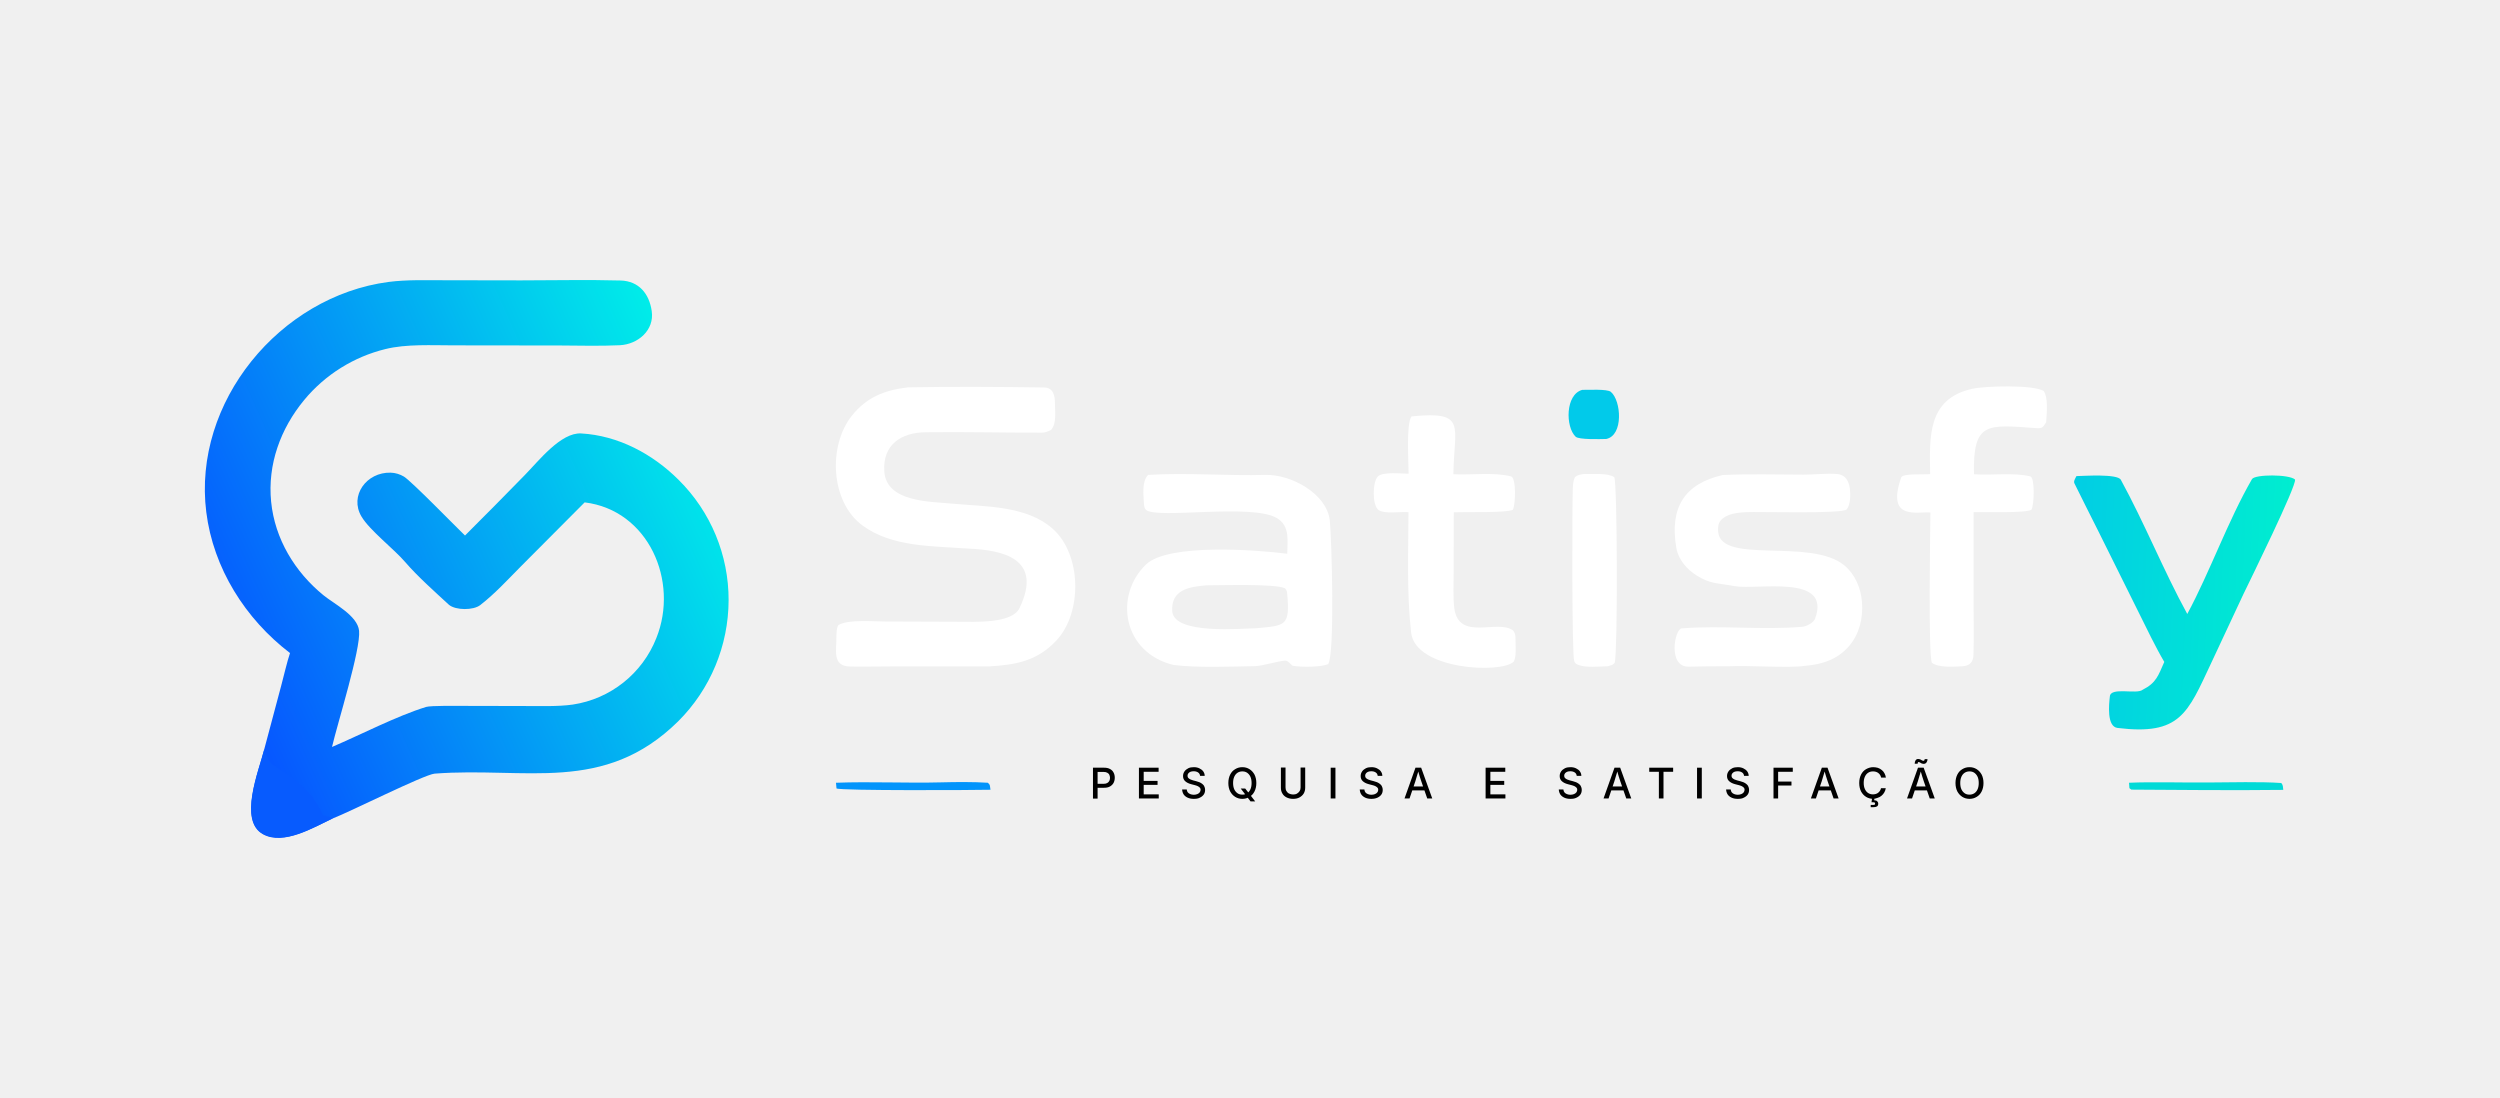
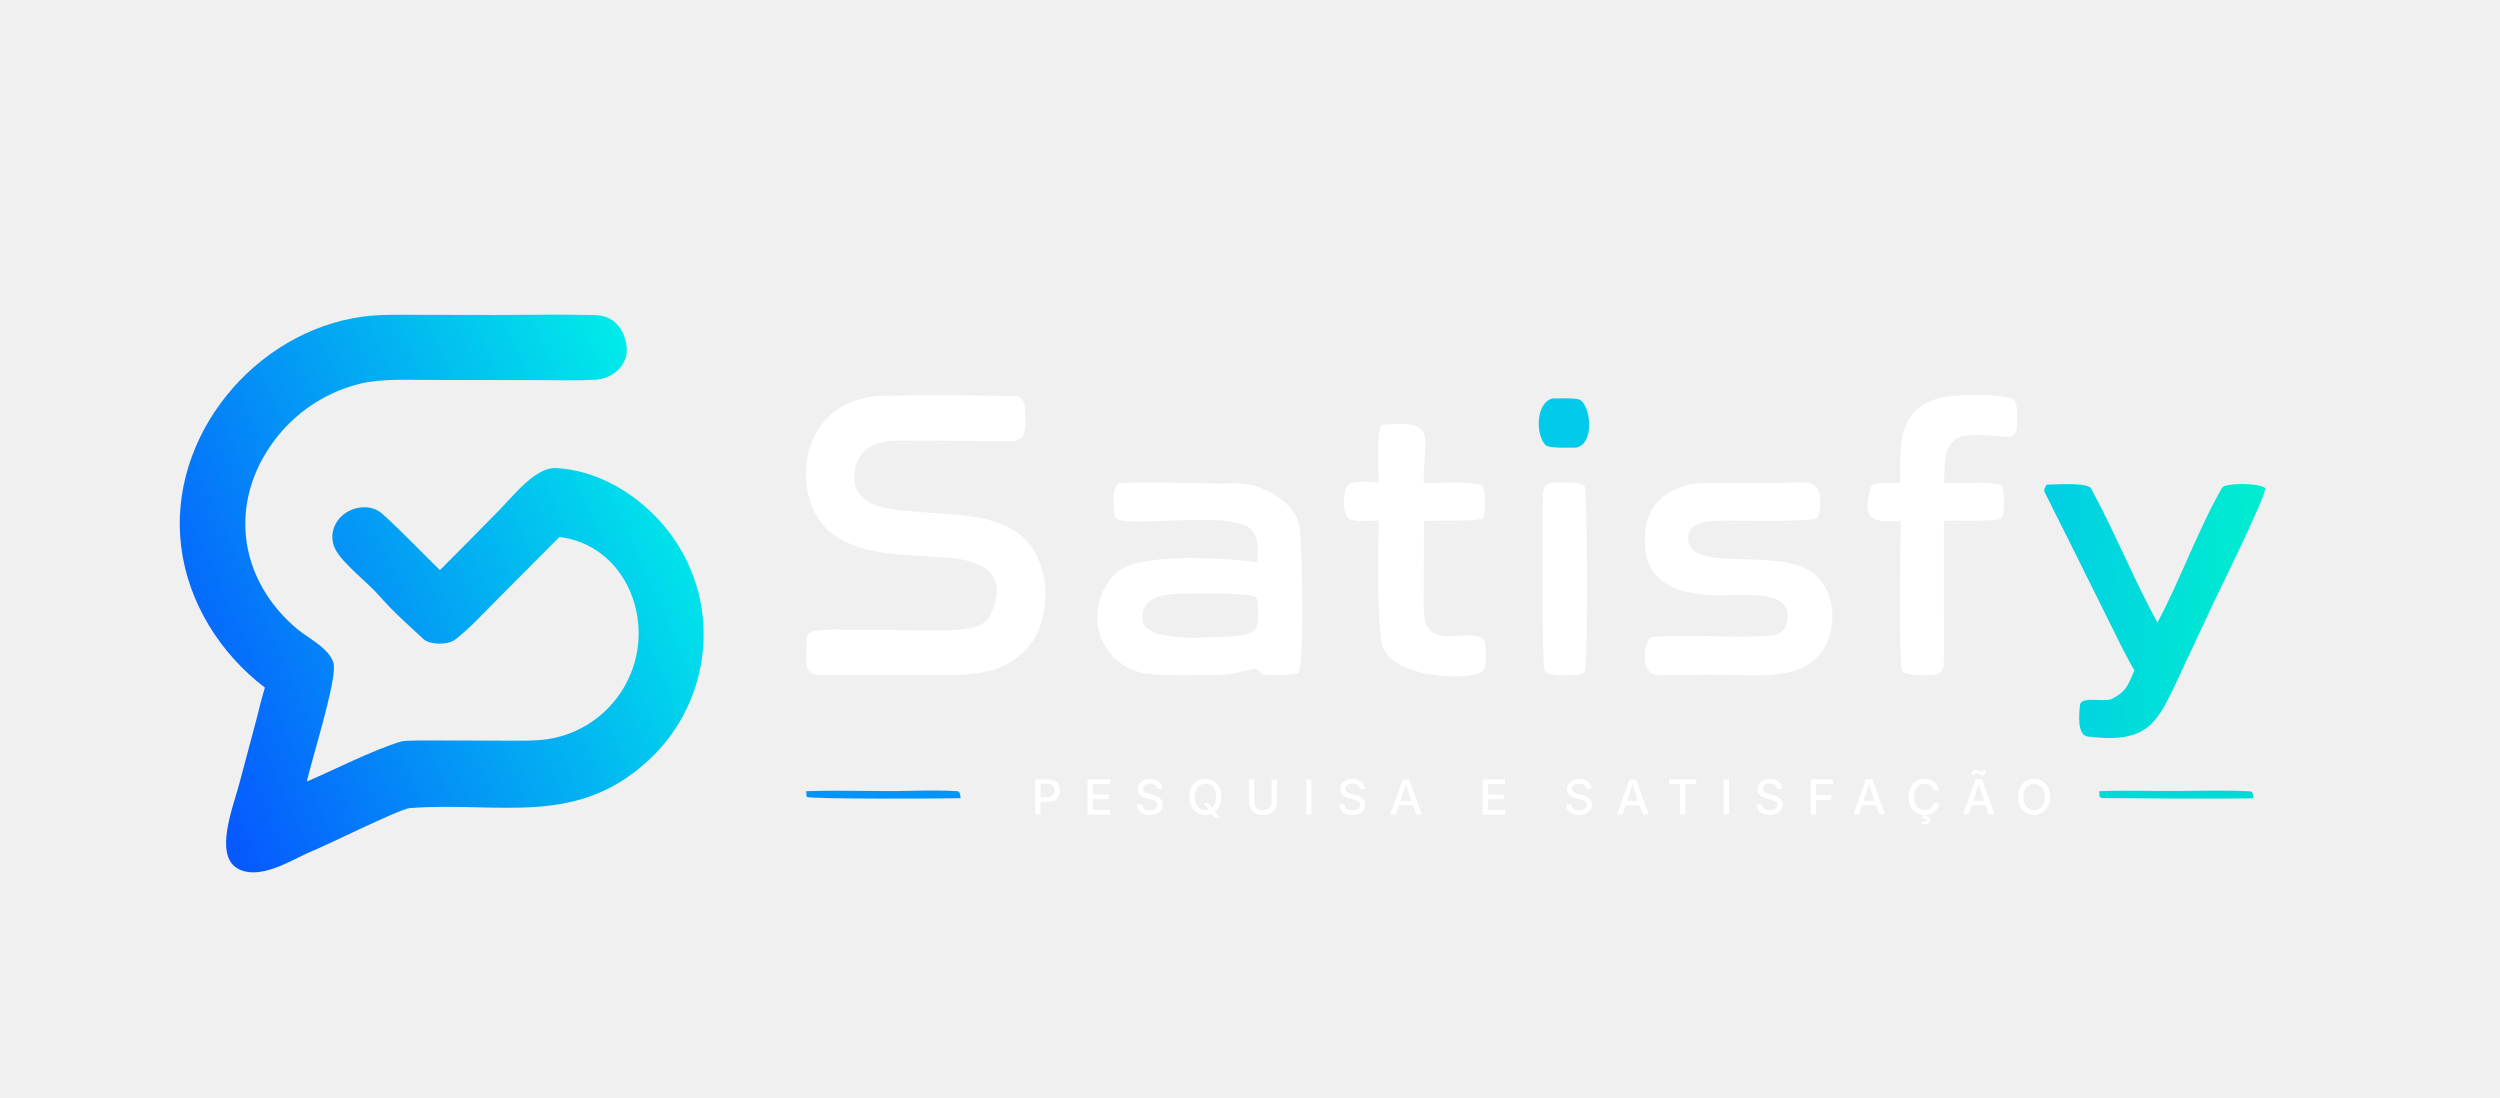
- <svg xmlns="http://www.w3.org/2000/svg" version="1.1" id="Camada_1" x="0px" y="0px" viewBox="0 0 1893 831" style="enable-background:new 0 0 1893 831;" xml:space="preserve">
+ <svg xmlns="http://www.w3.org/2000/svg" version="1.1" x="0px" y="0px" viewBox="0 0 1893 831" style="enable-background:new 0 0 1893 831;" xml:space="preserve">
  <style type="text/css">
- 	.st0{fill:url(#SVGID_1_);}
- 	.st1{fill:#075BFE;}
+ 	.st0{display:none;fill:url(#SVGID_1_);stroke:#000000;stroke-miterlimit:10;}
+ 	.st1{fill:url(#SVGID_00000175308210278024955000000004217445678719371185_);}
	.st2{fill:#FFFFFF;}
- 	.st3{fill:url(#SVGID_00000112596750933601379170000011844470211798549660_);}
+ 	.st3{fill:url(#SVGID_00000072968299355739622170000003165579959277270461_);}
	.st4{fill:#01CAEA;}
	.st5{fill:#0294FB;}
	.st6{fill:#00DAD7;}
</style>
-   <g id="Camada_2_00000029742908143316825420000000678038419434542496_">
+   <g id="Camada_2">
</g>
-   <linearGradient id="SVGID_1_" gradientUnits="userSpaceOnUse" x1="532.559" y1="3.884" x2="163.669" y2="168.803" gradientTransform="matrix(1 0 0 1 0 319.89)">
-     <stop offset="0" style="stop-color:#00ECE9" />
-     <stop offset="1" style="stop-color:#0657FF" />
-   </linearGradient>
-   <path class="st0" d="M219.6,494.5c-33.9-25.9-58.1-64.3-63.4-106.7c-10.5-83.3,55.7-163.4,137.9-174.3c13.9-1.8,28.4-1.3,42.3-1.3  l58.1,0.1c25.1,0,50.3-0.6,75.4,0.1c13.8,0.4,21.7,9.9,23.6,23.2c2.1,14.4-10.4,25.1-24.1,25.8c-14.7,0.7-30.2,0.3-45.2,0.2  l-80.8-0.1c-16.5,0-35.8-1.1-51.5,2.8c-24.1,5.9-45.7,19.4-61.6,38.6c-17.9,21.7-27.8,48.7-25,77c2.8,28.1,17.9,53.1,39.6,70.8  c8.1,6.6,25.8,15.4,27,26.9c1.4,13.8-16.4,70.3-20.5,88c22-9.4,48.7-23.3,71.2-30.3c3.6-1.1,23.8-0.8,28.7-0.8l45.6,0.1  c11.3,0,25.9,0.5,36.8-1.1c28.6-4.3,52.7-23.5,63.3-50.4c17.3-43.1-6-96.8-54.3-102.7l-48.5,48.7c-9.8,9.9-19.6,20.6-30.6,29.1  c-5.2,4-18.4,4-23.6-0.2c-10.4-9.6-23.9-21.6-33-32.2c-8.6-10.1-27.1-24.2-33.3-34.7c-9.3-15.7,3.8-33.7,22.1-33.2  c3.6,0.1,7.1,1.2,10.1,3c5.9,3.7,38.7,37.4,46.2,44.6c15.2-15.2,30.3-30.4,45.3-45.8c10.5-10.7,27.3-32.4,42.7-31.5  c28,1.6,54.1,15.5,73.8,35.2c24.3,24.1,37.9,56.9,37.8,91.1c-0.1,34.4-13.8,67.4-38.2,91.7c-56.2,55.4-115.6,34.3-184.4,39.6  c-7.7,0.6-64.7,29.2-77.3,34c-14.4,6.8-36.9,20.4-52.5,12c-19-10.1-3.4-48,0.8-64.5l12.8-48C214.7,512.6,217.6,500.2,219.6,494.5z" />
-   <path class="st1" d="M200.2,567.1c0.1,3.5,4.4,10.8,6.7,12.3c17.2,11.2,29,18.4,37.8,38c-0.3-0.6,6.4,1.7,7.3,2.2  c-14.4,6.8-36.9,20.4-52.5,12C180.4,621.5,196.1,583.6,200.2,567.1z" />
-   <path class="st2" d="M686.9,293.4c0.1,0,0.2,0,0.4-0.1c34.3-0.6,68.9-0.4,103.2,0.1c7.3,0.1,8.3,6.5,8.3,12c0,6,1.4,15.3-2.9,20.1  c-2,1.1-4.6,2.1-6.8,2.1c-29.2,0.1-58.8-0.7-87.9-0.3c-18.7,0.1-33,9.3-31.6,29.7c1.6,23.5,35,22.7,51.9,24.4  c24.9,2.3,55.5,1.4,75.4,18.8c22.2,19.4,22.9,63.8,2.8,85c-14.5,15.4-30.6,18.2-50.7,19.4h-71.7c-11.2,0-22.6,0.3-33.7,0.1  c-13.9-0.3-10-12.9-10.3-22.1c0-1.8,0.1-8.6,1.9-9.5c7.6-4.2,26.4-2.5,35-2.5l54.6,0.2c13.3,0,41.5,1.6,47.2-10.4  c17.9-37.4-12.4-43.9-38.9-45c-26.6-2-57.7-1-80-17.5c-24.5-18-26.1-60.7-8-83.2C656.1,300.9,669.8,295.4,686.9,293.4z" />
-   <path class="st2" d="M869.3,359.6c28.7-1.8,60.4,0.8,88.8,0c19.9-0.5,46.6,14.5,48.8,34.4c1.5,14.3,3.9,101.2-1.2,108.9  c-5.5,2.3-20.6,2.4-26.8,1.2c-1-0.2-3.4-4.1-6-3.9c-5.6,0.5-17.4,4.1-22.4,4.2c-18.8,0.3-43.6,1.4-62-0.9  c-38.5-9.4-45.1-52.7-20.7-76.1c16.9-16.2,84.5-11,106.9-8.1c0.1-4.7,0.5-9.7,0-14.3c-0.7-5.6-3-9.9-8-12.8  c-19.2-11.1-90.7,1-98.9-6.1c-1.2-1-1.5-3-1.6-4.5C865.9,374.5,864.4,365.1,869.3,359.6z M951.3,475.7c22.2-2.1,25.7-1.4,23.3-26.8  c-0.1-1.4-0.7-2.5-1.7-3.5c-7.8-3.5-47.7-2.2-59.3-2.2c-13.2,1.1-26.9,3.3-26,19.5C888.7,480.9,940.7,475.8,951.3,475.7z" />
-   <path class="st2" d="M1304.4,359.7c20.4-1,41-0.3,61.3-0.3c8.2,0,17.1-1.1,25.1-0.5c1.9,0.1,3.8,0.7,5.3,1.8  c2.9,2.1,4.1,5.7,4.6,9.1c0.6,4.3,0.6,12.4-2.4,15.9c-3,3.6-67,1.6-76.3,2.1c-6.3,0.3-14.8,1.2-19.1,6.3c-2,2.3-2.2,5.9-1.9,8.8  c2.6,24.7,70.2,4.2,95.5,25.2c8.3,6.9,12.6,17.3,13.4,27.9c0.9,12-1.9,24-9.8,33.2c-8.9,10.3-20.4,13.9-33.6,15  c-11.7,1.8-43.6-0.5-57.3,0.3c-9.6-0.1-21.1,0.1-30.4,0.3c-16.2,0.5-10.8-28.6-5.4-29c30-2.4,61.3,1.4,91.3-1.2  c3.1-0.3,7.9-2.7,9.5-5.7c13.4-34.8-43.5-21.9-60.9-25.1c-13.3-2.5-17.7-1.4-28.4-7.9c-7.4-4.6-14.1-12.1-15.6-21.1  C1264.1,384.2,1275.6,366.3,1304.4,359.7z" />
-   <linearGradient id="SVGID_00000044886004060143666080000006860270122401653394_" gradientUnits="userSpaceOnUse" x1="1731.763" y1="138.941" x2="1568.46" y2="131.929" gradientTransform="matrix(1 0 0 1 0 319.89)">
-     <stop offset="0" style="stop-color:#00EDD0" />
-     <stop offset="1" style="stop-color:#01CEE4" />
-   </linearGradient>
-   <path style="fill:url(#SVGID_00000044886004060143666080000006860270122401653394_);" d="M1572.3,360.5c5.7-0.1,31-1.9,33.6,2.8  c18,32.9,32.3,68.7,50.3,101.6c17.1-31.7,30.8-70.6,49-102.1c2.1-3.7,28.1-3.8,32.6,0.3c1.2,4.8-33.9,76-39.1,86.8l-24.5,52.4  c-17.8,37.9-23.4,54.7-70.8,48.9c-8.3-1-6.5-18-5.8-24c0.8-7.2,20.4-1.2,24.8-4.9c10.5-5.3,11.9-11,16.4-21.1  c-6.4-10.8-13.8-26.2-19.5-37.7l-30.2-60.8c-5.7-11.5-12.5-24.7-18.2-36.4C1569.8,364.5,1571.3,362.5,1572.3,360.5z" />
-   <path class="st2" d="M1549.4,318.8c0,0.3-0.1,0.7-0.1,1c-2.5,4.2-3.3,4.8-8.2,4.3c-0.1,0-0.1,0-0.2,0c-36.1-2.5-47.1-4.9-46.2,35  c13.8,1,29.4-1.5,42.6,1.6c3.7,0.9,3,21.8,0.9,25.3c-4.8,2.7-35.1,1.5-43.8,1.8v70.4c0.1,12.6,0.3,25.2-0.1,37.8  c-0.2,5.5-3,8.2-8.4,8.5c-6.2,0.3-18.1,1.3-23.1-2.7c-2.8-6.5-1.2-101.3-1.1-113.7c-9.3-1.1-33.8,6.8-22.1-26.6  c1.3-3.2,16.5-2,21.9-2.5c-0.3-27.3-2.7-56.9,31.9-64.6c9.8-2.2,46.3-3.2,54.1,1.7C1550.9,300.8,1549.9,312.3,1549.4,318.8z" />
-   <path class="st2" d="M1068.8,315.3c42.4-4.3,32.2,7.1,31.7,43.8c14,0.7,30.2-1.7,43.6,1.6c4.2,1,3.5,21.8,1.4,25.3  c-4.7,2.5-36.1,1.5-44.7,1.9l-0.1,46.4c0,7.7-0.5,18.8,0.5,26.3c3.5,25.2,32.5,8.1,44.4,16.7c2.3,2.5,1.9,5.8,2,9.2  c0,4.5,0.6,10.7-1.4,14.5c-9.5,9.3-74.5,6.2-77.7-22c-3.4-30.4-2.1-60.6-2-91.2c-6.6-0.5-17.9,1.6-22.6-1.6  c-5-3.4-4.7-21.4-0.6-25.4c3.8-3.8,18-2.1,23.3-2.1C1066.6,349.7,1064.6,321.1,1068.8,315.3z" />
-   <path class="st2" d="M1199.5,358.9c6.6,0.3,17.6-1,22.8,2.4c2.4,4.1,2.7,131.3,0.4,140.5c-1.8,2.1-2.3,1.7-5.4,2.7  c-6.4,0.1-16.4,1.3-22.4-1.1c-1.5-0.6-2.4-1.3-2.9-2.8c-1.8-4.9-1.6-116.1-1.1-129.6c0.1-3.2,0.2-6.6,1.5-9.5  C1194.7,359.4,1196.4,359.4,1199.5,358.9z" />
-   <path class="st4" d="M1198.1,295.2c4.4,0.1,18.9-0.8,21.6,1.5c7.9,6.5,9.8,33-3.5,35.7c-4.9,0.1-20.5,0.6-23.1-1.7  C1185.3,323.3,1185.2,298.7,1198.1,295.2z" />
-   <path class="st5" d="M633,592.7c26.2-1,53.5,0.4,79.9-0.3c11-0.3,24.3-0.4,35.1,0.3c2,1.8,1.4,1.9,2,5.3c-11,0.3-113.9,0.8-116.6-1  L633,592.7z" />
-   <path class="st6" d="M1612.1,592.7c18.3-0.8,41.5,0,60.2-0.2c16.1-0.1,39.9-0.7,55.1,0.4c1.4,1.6,1.2,2.8,1.5,5.2  c-32.6,0.4-81.5,0.1-115.1-0.2c-0.5-0.4-1-0.8-1.4-1.1L1612.1,592.7z" />
-   <g>
-     <path d="M827.6,604.6v-23.3h8.4c1.8,0,3.3,0.3,4.5,1c1.2,0.6,2.1,1.5,2.7,2.7c0.6,1.1,0.9,2.4,0.9,3.9c0,1.4-0.3,2.7-0.9,3.9   c-0.6,1.1-1.5,2-2.7,2.7s-2.7,1-4.5,1h-5.9v-3h5.6c1.1,0,2-0.2,2.7-0.6c0.7-0.4,1.2-0.9,1.6-1.6c0.3-0.7,0.5-1.5,0.5-2.3   s-0.2-1.6-0.5-2.3s-0.9-1.2-1.6-1.6s-1.6-0.6-2.8-0.6h-4.5v20.2h-3.5V604.6z" />
-     <path d="M862.4,604.6v-23.3h14.9v3.1H866v6.9h10.5v3H866v7.2h11.4v3.1H862.4z" />
-     <path d="M903.9,604.9c-1.8,0-3.3-0.3-4.6-0.9s-2.3-1.4-3-2.4c-0.7-1.1-1.1-2.3-1.2-3.8h3.5c0.1,0.9,0.3,1.6,0.8,2.2s1.1,1,1.9,1.3   c0.8,0.3,1.6,0.5,2.6,0.5s1.9-0.2,2.7-0.5s1.4-0.8,1.8-1.3c0.4-0.6,0.7-1.2,0.7-2c0-0.7-0.2-1.2-0.6-1.6c-0.4-0.4-0.9-0.8-1.5-1.1   c-0.7-0.3-1.4-0.6-2.3-0.8l-2.7-0.7c-2-0.5-3.5-1.3-4.6-2.3s-1.6-2.3-1.6-3.9c0-1.3,0.4-2.5,1.1-3.5c0.7-1,1.7-1.8,2.9-2.4   c1.2-0.6,2.7-0.8,4.2-0.8c1.6,0,3,0.3,4.2,0.9c1.2,0.6,2.2,1.3,2.9,2.3s1.1,2.1,1.1,3.4h-3.5c-0.1-1.1-0.6-2-1.5-2.6   s-2-0.9-3.3-0.9c-0.9,0-1.8,0.1-2.5,0.4c-0.7,0.3-1.2,0.7-1.6,1.2c-0.4,0.5-0.6,1.1-0.6,1.8s0.2,1.3,0.6,1.7c0.4,0.4,1,0.8,1.6,1.1   c0.7,0.3,1.3,0.5,2,0.7l2.3,0.6c0.8,0.2,1.7,0.5,2.5,0.8s1.5,0.8,2.2,1.3c0.6,0.5,1.2,1.1,1.5,1.9c0.4,0.7,0.6,1.6,0.6,2.6   c0,1.3-0.3,2.5-1,3.5s-1.7,1.8-3,2.4C907.3,604.7,905.7,604.9,903.9,604.9z" />
-     <path d="M940.7,604.9c-2,0-3.8-0.5-5.4-1.5c-1.6-1-2.8-2.3-3.8-4.1c-0.9-1.8-1.4-3.9-1.4-6.4s0.5-4.6,1.4-6.4   c0.9-1.8,2.2-3.2,3.8-4.1c1.6-1,3.4-1.5,5.4-1.5s3.8,0.5,5.4,1.5c1.6,1,2.8,2.3,3.8,4.1c0.9,1.8,1.4,3.9,1.4,6.4s-0.5,4.6-1.4,6.4   c-0.9,1.8-2.2,3.2-3.8,4.1C944.5,604.4,942.7,604.9,940.7,604.9z M940.7,601.7c1.3,0,2.5-0.3,3.6-1s1.9-1.7,2.5-3s0.9-2.9,0.9-4.8   c0-1.9-0.3-3.5-0.9-4.8c-0.6-1.3-1.5-2.3-2.5-3c-1.1-0.7-2.2-1-3.6-1c-1.3,0-2.5,0.3-3.6,1s-1.9,1.7-2.5,3s-0.9,2.9-0.9,4.8   c0,1.9,0.3,3.5,0.9,4.8c0.6,1.3,1.5,2.3,2.5,3S939.4,601.7,940.7,601.7z M939.5,597.1h3.4l2.5,3.2l1.1,1.4l3.9,5.1h-3.5l-2.6-3.4   l-0.9-1.2L939.5,597.1z" />
-     <path d="M979.1,604.9c-1.9,0-3.5-0.4-4.9-1.1s-2.5-1.7-3.2-3c-0.8-1.3-1.1-2.7-1.1-4.3v-15.3h3.5v15c0,1.1,0.2,2,0.7,2.8   s1.1,1.5,2,1.9s1.9,0.7,3,0.7s2.2-0.2,3-0.7s1.5-1.1,2-1.9s0.7-1.7,0.7-2.8v-15h3.5v15.3c0,1.6-0.4,3.1-1.1,4.3   c-0.8,1.3-1.8,2.2-3.2,3S980.9,604.9,979.1,604.9z" />
-     <path d="M1011.2,581.3v23.3h-3.6v-23.3H1011.2z" />
-     <path d="M1038.4,604.9c-1.8,0-3.3-0.3-4.6-0.9s-2.3-1.4-3-2.4s-1.1-2.3-1.2-3.8h3.5c0.1,0.9,0.3,1.6,0.8,2.2s1.1,1,1.9,1.3   s1.6,0.5,2.6,0.5s1.9-0.2,2.7-0.5s1.4-0.8,1.8-1.3s0.7-1.2,0.7-2c0-0.7-0.2-1.2-0.6-1.6c-0.4-0.4-0.9-0.8-1.5-1.1s-1.4-0.6-2.3-0.8   l-2.7-0.7c-2-0.5-3.5-1.3-4.6-2.3s-1.6-2.3-1.6-3.9c0-1.3,0.4-2.5,1.1-3.5s1.7-1.8,2.9-2.4c1.2-0.6,2.7-0.8,4.2-0.8   c1.6,0,3,0.3,4.2,0.9c1.2,0.6,2.2,1.3,2.9,2.3c0.7,1,1.1,2.1,1.1,3.4h-3.5c-0.1-1.1-0.6-2-1.5-2.6s-2-0.9-3.3-0.9   c-0.9,0-1.8,0.1-2.5,0.4s-1.2,0.7-1.6,1.2s-0.6,1.1-0.6,1.8s0.2,1.3,0.6,1.7s1,0.8,1.6,1.1c0.7,0.3,1.3,0.5,2,0.7l2.3,0.6   c0.8,0.2,1.7,0.5,2.5,0.8s1.5,0.8,2.2,1.3c0.6,0.5,1.2,1.1,1.5,1.9c0.4,0.7,0.6,1.6,0.6,2.6c0,1.3-0.3,2.5-1,3.5s-1.7,1.8-3,2.4   S1040.2,604.9,1038.4,604.9z" />
-     <path d="M1063.5,604.6l8.3-23.3h4.3l8.4,23.3h-3.8l-4.5-13c-0.4-1.1-0.7-2.3-1.2-3.7c-0.4-1.4-0.9-3.1-1.5-5.1h0.8   c-0.6,2-1,3.7-1.5,5.1c-0.4,1.4-0.8,2.6-1.1,3.7l-4.4,13H1063.5z M1068.1,598.5v-3h12v3H1068.1z" />
-     <path d="M1124.9,604.6v-23.3h14.9v3.1h-11.3v6.9h10.5v3h-10.5v7.2h11.4v3.1H1124.9z" />
-     <path d="M1189.1,604.9c-1.8,0-3.3-0.3-4.6-0.9s-2.3-1.4-3-2.4c-0.7-1.1-1.1-2.3-1.2-3.8h3.5c0.1,0.9,0.3,1.6,0.8,2.2s1.1,1,1.9,1.3   s1.6,0.5,2.6,0.5s1.9-0.2,2.7-0.5c0.8-0.3,1.4-0.8,1.8-1.3c0.4-0.6,0.7-1.2,0.7-2c0-0.7-0.2-1.2-0.6-1.6c-0.4-0.4-0.9-0.8-1.5-1.1   c-0.7-0.3-1.4-0.6-2.3-0.8l-2.7-0.7c-2-0.5-3.5-1.3-4.6-2.3s-1.6-2.3-1.6-3.9c0-1.3,0.4-2.5,1.1-3.5s1.7-1.8,2.9-2.4   c1.2-0.6,2.7-0.8,4.2-0.8c1.6,0,3,0.3,4.2,0.9c1.2,0.6,2.2,1.3,2.9,2.3c0.7,1,1.1,2.1,1.1,3.4h-3.5c-0.1-1.1-0.6-2-1.5-2.6   s-2-0.9-3.3-0.9c-0.9,0-1.8,0.1-2.5,0.4c-0.7,0.3-1.2,0.7-1.6,1.2s-0.6,1.1-0.6,1.8s0.2,1.3,0.6,1.7s1,0.8,1.6,1.1   c0.7,0.3,1.3,0.5,2,0.7l2.3,0.6c0.8,0.2,1.7,0.5,2.5,0.8s1.5,0.8,2.2,1.3c0.6,0.5,1.2,1.1,1.5,1.9c0.4,0.7,0.6,1.6,0.6,2.6   c0,1.3-0.3,2.5-1,3.5s-1.7,1.8-3,2.4C1192.4,604.7,1190.9,604.9,1189.1,604.9z" />
-     <path d="M1214.2,604.6l8.3-23.3h4.3l8.4,23.3h-3.8l-4.5-13c-0.4-1.1-0.7-2.3-1.2-3.7c-0.4-1.4-0.9-3.1-1.5-5.1h0.8   c-0.6,2-1,3.7-1.5,5.1c-0.4,1.4-0.8,2.6-1.1,3.7l-4.4,13H1214.2z M1218.7,598.5v-3h12v3H1218.7z" />
-     <path d="M1248.8,584.4v-3.1h18.1v3.1h-7.3v20.2h-3.5v-20.2H1248.8z" />
-     <path d="M1288.6,581.3v23.3h-3.6v-23.3H1288.6z" />
-     <path d="M1315.8,604.9c-1.8,0-3.3-0.3-4.6-0.9s-2.3-1.4-3-2.4c-0.7-1.1-1.1-2.3-1.2-3.8h3.5c0.1,0.9,0.3,1.6,0.8,2.2s1.1,1,1.9,1.3   s1.6,0.5,2.6,0.5s1.9-0.2,2.7-0.5c0.8-0.3,1.4-0.8,1.8-1.3c0.4-0.6,0.7-1.2,0.7-2c0-0.7-0.2-1.2-0.6-1.6c-0.4-0.4-0.9-0.8-1.5-1.1   c-0.7-0.3-1.4-0.6-2.3-0.8l-2.7-0.7c-2-0.5-3.5-1.3-4.6-2.3s-1.6-2.3-1.6-3.9c0-1.3,0.4-2.5,1.1-3.5s1.7-1.8,2.9-2.4   c1.2-0.6,2.7-0.8,4.2-0.8c1.6,0,3,0.3,4.2,0.9c1.2,0.6,2.2,1.3,2.9,2.3c0.7,1,1.1,2.1,1.1,3.4h-3.5c-0.1-1.1-0.6-2-1.5-2.6   s-2-0.9-3.3-0.9c-0.9,0-1.8,0.1-2.5,0.4c-0.7,0.3-1.2,0.7-1.6,1.2s-0.6,1.1-0.6,1.8s0.2,1.3,0.6,1.7s1,0.8,1.6,1.1   c0.7,0.3,1.3,0.5,2,0.7l2.3,0.6c0.8,0.2,1.7,0.5,2.5,0.8s1.5,0.8,2.2,1.3c0.6,0.5,1.2,1.1,1.5,1.9c0.4,0.7,0.6,1.6,0.6,2.6   c0,1.3-0.3,2.5-1,3.5s-1.7,1.8-3,2.4C1319.2,604.7,1317.6,604.9,1315.8,604.9z" />
-     <path d="M1342.9,604.6v-23.3h14.6v3.1h-11.1v7.4h10.1v3h-10.1v9.8H1342.9z" />
-     <path d="M1371.2,604.6l8.3-23.3h4.3l8.4,23.3h-3.8l-4.5-13c-0.4-1.1-0.7-2.3-1.2-3.7c-0.4-1.4-0.9-3.1-1.5-5.1h0.8   c-0.6,2-1,3.7-1.5,5.1c-0.4,1.4-0.8,2.6-1.1,3.7l-4.4,13H1371.2z M1375.8,598.5v-3h12v3H1375.8z" />
-     <path d="M1418.5,604.9c-2,0-3.9-0.5-5.5-1.5s-2.8-2.3-3.8-4.1c-0.9-1.8-1.4-3.9-1.4-6.4s0.5-4.6,1.4-6.4c0.9-1.8,2.2-3.2,3.8-4.1   s3.4-1.5,5.4-1.5c1.2,0,2.4,0.2,3.5,0.5c1.1,0.4,2.1,0.9,2.9,1.6c0.9,0.7,1.6,1.5,2.1,2.5c0.6,1,0.9,2.1,1.1,3.3h-3.6   c-0.2-0.8-0.4-1.4-0.8-2s-0.8-1.1-1.4-1.5c-0.5-0.4-1.1-0.7-1.8-0.9c-0.7-0.2-1.4-0.3-2.1-0.3c-1.4,0-2.6,0.3-3.7,1s-1.9,1.7-2.5,3   s-0.9,2.9-0.9,4.7c0,1.9,0.3,3.4,0.9,4.7s1.4,2.3,2.5,3s2.3,1,3.6,1c0.7,0,1.4-0.1,2.1-0.3s1.3-0.5,1.8-0.9s1-0.9,1.4-1.5   s0.6-1.2,0.8-2h3.6c-0.2,1.2-0.5,2.2-1.1,3.2s-1.2,1.8-2.1,2.5c-0.8,0.7-1.8,1.3-2.9,1.6S1419.7,604.9,1418.5,604.9z M1416.5,611.2   v-1.7h1.9c0.5,0,0.9-0.1,1.1-0.2c0.2-0.2,0.3-0.4,0.3-0.8c0-0.4-0.1-0.6-0.3-0.8c-0.2-0.2-0.6-0.2-1.1-0.2h-1.3l0.5-3.5h1.6v0.7   v1.3c1,0,1.7,0.2,2.2,0.7s0.8,1,0.8,1.9s-0.3,1.6-0.9,2s-1.5,0.6-2.7,0.6H1416.5z" />
-     <path d="M1444,604.6l8.3-23.3h4.3l8.4,23.3h-3.8l-4.5-13c-0.4-1.1-0.7-2.3-1.2-3.7c-0.4-1.4-0.9-3.1-1.5-5.1h0.8   c-0.6,2-1,3.7-1.5,5.1c-0.4,1.4-0.8,2.6-1.1,3.7l-4.4,13H1444z M1448.6,598.5v-3h12v3H1448.6z M1456.6,578.4   c-0.4,0-0.8-0.1-1.2-0.2s-0.7-0.3-1-0.5s-0.6-0.3-0.9-0.5c-0.3-0.1-0.5-0.2-0.7-0.2c-0.3,0-0.5,0.1-0.6,0.4s-0.2,0.6-0.2,0.9h-2.2   c0-1.1,0.3-1.9,0.7-2.6c0.5-0.7,1.1-1,2-1c0.4,0,0.8,0.1,1.2,0.2c0.4,0.1,0.7,0.3,1,0.5s0.6,0.4,0.9,0.5s0.5,0.2,0.8,0.2   s0.5-0.1,0.7-0.3c0.1-0.2,0.2-0.6,0.3-1h2.1c0,1.1-0.3,1.9-0.8,2.6C1458.1,578.1,1457.5,578.4,1456.6,578.4z" />
-     <path d="M1491.3,604.9c-2,0-3.8-0.5-5.4-1.5s-2.8-2.3-3.8-4.1c-0.9-1.8-1.4-3.9-1.4-6.4s0.5-4.6,1.4-6.4c0.9-1.8,2.2-3.2,3.8-4.1   c1.6-1,3.4-1.5,5.4-1.5s3.8,0.5,5.4,1.5s2.8,2.3,3.8,4.1c0.9,1.8,1.4,3.9,1.4,6.4s-0.5,4.6-1.4,6.4c-0.9,1.8-2.2,3.2-3.8,4.1   C1495.1,604.4,1493.3,604.9,1491.3,604.9z M1491.3,601.7c1.3,0,2.5-0.3,3.6-1s1.9-1.7,2.5-3s0.9-2.9,0.9-4.8c0-1.9-0.3-3.5-0.9-4.8   s-1.5-2.3-2.5-3c-1.1-0.7-2.2-1-3.6-1c-1.3,0-2.5,0.3-3.6,1s-1.9,1.7-2.5,3s-0.9,2.9-0.9,4.8c0,1.9,0.3,3.5,0.9,4.8s1.5,2.3,2.5,3   S1489.9,601.7,1491.3,601.7z" />
+   <g id="Camada_1">
+     <linearGradient id="SVGID_1_" gradientUnits="userSpaceOnUse" x1="-185.478" y1="358.957" x2="1707.522" y2="358.957">
+       <stop offset="0" style="stop-color:#FFFFFF" />
+       <stop offset="1" style="stop-color:#FFFFFF" />
+     </linearGradient>
+     <rect x="-185.5" y="-56.5" class="st0" width="1893" height="831" />
+     <linearGradient id="SVGID_00000062174066808378902340000012553052742141061304_" gradientUnits="userSpaceOnUse" x1="515.096" y1="349.224" x2="118.121" y2="526.698">
+       <stop offset="0" style="stop-color:#00ECE9" />
+       <stop offset="1" style="stop-color:#0657FF" />
+     </linearGradient>
+     <path style="fill:url(#SVGID_00000062174066808378902340000012553052742141061304_);" d="M532.8,480.6   c-0.1,34.4-13.8,67.4-38.2,91.7c-56.2,55.4-115.6,34.3-184.4,39.6c-7.7,0.6-64.7,29.2-77.3,34c-14.4,6.8-36.9,20.4-52.5,12   c-19-10.1-3.4-48,0.8-64.5l12.8-48c1.7-6.5,4.6-18.9,6.6-24.7c-33.9-25.9-58.1-64.3-63.4-106.7c-10.5-83.3,55.7-163.4,137.9-174.3   c13.9-1.8,28.4-1.3,42.2-1.3l58.1,0.1c25.1,0,50.3-0.6,75.4,0.1c13.8,0.4,21.7,9.9,23.6,23.2c2.1,14.4-10.4,25.1-24.1,25.8   c-14.7,0.7-30.2,0.3-45.2,0.2l-80.8-0.1c-16.5,0-35.8-1-51.5,2.8c-24.1,5.9-45.7,19.4-61.6,38.6c-17.9,21.7-27.8,48.8-25,77   c2.8,28.1,17.9,53.1,39.6,70.8c8.1,6.6,25.8,15.4,27,26.9c1.4,13.8-16.4,70.3-20.5,88c22-9.4,48.7-23.3,71.2-30.3   c3.6-1.1,23.8-0.8,28.8-0.8l45.5,0.1c11.3,0,25.9,0.5,36.8-1.1c28.6-4.3,52.7-23.5,63.3-50.4c17.3-43.1-6-96.8-54.3-102.7   l-48.5,48.7c-9.8,9.9-19.6,20.6-30.6,29.1c-5.2,4-18.4,4-23.5-0.2c-10.4-9.6-23.9-21.6-33-32.2c-8.6-10.1-27.1-24.2-33.3-34.7   c-9.3-15.7,3.8-33.7,22.1-33.2c3.6,0.1,7.1,1.2,10.1,3c5.9,3.7,38.7,37.4,46.2,44.6c15.2-15.2,30.3-30.4,45.3-45.8   c10.5-10.7,27.3-32.4,42.7-31.5c28,1.6,54.1,15.5,73.8,35.2C519.3,413.6,532.9,446.4,532.8,480.6z" />
+     <path class="st2" d="M664.3,299.8c0.1,0,0.2,0,0.4-0.1c34.3-0.6,68.9-0.4,103.2,0.1c7.3,0.1,8.3,6.5,8.3,12c0,6,1.4,15.3-2.9,20.1   c-2,1.1-4.6,2.1-6.8,2.1c-29.2,0.1-58.8-0.7-87.9-0.3c-18.7,0.1-33,9.3-31.6,29.7c1.6,23.5,35,22.7,51.9,24.4   c24.9,2.3,55.5,1.4,75.4,18.8c22.2,19.4,22.9,63.8,2.8,85c-14.5,15.4-30.6,18.2-50.7,19.4l-71.7,0c-11.2,0-22.6,0.3-33.7,0.1   c-13.9-0.3-10-12.9-10.3-22.1c0-1.8,0.1-8.6,1.9-9.5c7.6-4.2,26.4-2.5,35-2.5l54.6,0.2c13.3,0,41.5,1.6,47.2-10.4   c17.9-37.4-12.4-43.9-38.9-45c-26.6-2-57.7-1-80-17.5c-24.5-18-26.1-60.7-8-83.2C633.5,307.3,647.3,301.8,664.3,299.8z" />
+     <path class="st2" d="M846.7,366c28.7-1.8,60.4,0.8,88.8,0c19.9-0.5,46.6,14.5,48.8,34.4c1.5,14.3,3.9,101.2-1.2,108.9   c-5.5,2.3-20.6,2.4-26.8,1.2c-1-0.2-3.4-4.1-6-3.9c-5.6,0.5-17.4,4.1-22.4,4.2c-18.8,0.3-43.6,1.4-62-0.9   c-38.5-9.4-45.1-52.7-20.7-76.1c16.9-16.2,84.5-11,106.9-8.1c0.1-4.7,0.5-9.7,0-14.3c-0.7-5.6-3-9.9-8-12.8   c-19.2-11.1-90.7,1-98.9-6.1c-1.2-1-1.5-3-1.6-4.5C843.3,380.9,841.8,371.5,846.7,366z M928.8,482.1c22.2-2.1,25.7-1.4,23.3-26.8   c-0.1-1.4-0.7-2.5-1.7-3.5c-7.8-3.5-47.7-2.2-59.3-2.2c-13.2,1.1-26.9,3.3-26,19.5C866.1,487.4,918.1,482.2,928.8,482.1z" />
+     <path class="st2" d="M1281.8,366.2c20.4-1,41-0.3,61.3-0.3c8.2,0,17.1-1.1,25.1-0.5c1.9,0.1,3.8,0.7,5.3,1.8   c2.9,2.1,4.1,5.7,4.6,9.1c0.6,4.3,0.6,12.4-2.4,15.9c-3,3.6-67,1.6-76.3,2.1c-6.3,0.3-14.8,1.2-19.1,6.3c-2,2.3-2.2,5.9-1.9,8.8   c2.6,24.7,70.2,4.2,95.5,25.2c8.3,6.9,12.6,17.3,13.4,27.9c0.9,12-1.9,24-9.8,33.2c-8.9,10.3-20.4,13.9-33.6,15   c-11.7,1.8-43.6-0.5-57.3,0.3c-9.6-0.1-21.1,0.1-30.4,0.3c-16.2,0.5-10.8-28.6-5.4-29c30-2.4,61.3,1.4,91.3-1.2   c3.1-0.3,7.9-2.7,9.5-5.7c13.4-34.8-43.5-21.9-60.9-25.1c-13.3-2.5-17.7-1.4-28.4-7.9c-7.4-4.6-14.1-12.1-15.6-21.1   C1241.5,390.7,1253,372.8,1281.8,366.2z" />
+     <linearGradient id="SVGID_00000072975993283220785540000011060802511885552788_" gradientUnits="userSpaceOnUse" x1="1709.166" y1="366.523" x2="1545.863" y2="373.535" gradientTransform="matrix(1 0 0 -1 0 831.89)">
+       <stop offset="0" style="stop-color:#00EDD0" />
+       <stop offset="1" style="stop-color:#01CEE4" />
+     </linearGradient>
+     <path style="fill:url(#SVGID_00000072975993283220785540000011060802511885552788_);" d="M1549.7,367c5.7-0.1,31-1.9,33.6,2.8   c18,32.9,32.3,68.7,50.3,101.6c17.1-31.7,30.8-70.6,49-102.1c2.1-3.7,28.1-3.8,32.6,0.3c1.2,4.8-33.9,76-39.1,86.8l-24.5,52.4   c-17.8,37.9-23.4,54.7-70.8,48.9c-8.3-1-6.5-18-5.8-24c0.8-7.2,20.4-1.2,24.8-4.9c10.5-5.3,11.9-11,16.4-21.1   c-6.4-10.8-13.8-26.2-19.5-37.7l-30.2-60.8c-5.7-11.5-12.5-24.7-18.2-36.4C1547.2,370.9,1548.7,368.9,1549.7,367z" />
+     <path class="st2" d="M1526.8,326.3c-2.5,4.2-3.3,4.8-8.4,4.3c-36.1-2.5-47-4.8-46.2,35c13.8,1,29.4-1.5,42.6,1.6   c3.7,0.9,3,21.8,0.9,25.3c-4.8,2.7-35.1,1.5-43.8,1.8l0,70.4c0.1,12.6,0.3,25.2-0.1,37.8c-0.2,5.5-3,8.2-8.4,8.5   c-6.2,0.3-18.1,1.3-23.1-2.7c-2.8-6.5-1.2-101.3-1.1-113.7c-9.3-1.1-33.8,6.8-22.1-26.6c1.2-3.3,16.4-2,21.8-2.5   c-0.3-27.3-2.7-56.9,31.9-64.6c9.8-2.2,46.3-3.2,54.1,1.7C1528.6,307.6,1527.3,320.1,1526.8,326.3z" />
+     <path class="st2" d="M1046.2,321.8c42.4-4.3,32.2,7.1,31.7,43.8c14,0.7,30.2-1.7,43.6,1.6c4.2,1,3.5,21.8,1.4,25.3   c-4.7,2.5-36.1,1.5-44.7,1.9l-0.1,46.4c0,7.7-0.5,18.8,0.5,26.3c3.5,25.2,32.5,8.1,44.4,16.7c2.3,2.5,1.9,5.8,2,9.2   c0,4.5,0.6,10.7-1.4,14.5c-9.5,9.3-74.5,6.2-77.7-22c-3.4-30.4-2.1-60.6-2-91.2c-6.6-0.5-17.9,1.6-22.6-1.6   c-5-3.4-4.7-21.4-0.6-25.4c3.8-3.8,18-2.1,23.3-2.1C1044,356.1,1042,327.5,1046.2,321.8z" />
+     <path class="st2" d="M1176.9,365.4c6.6,0.3,17.6-1,22.8,2.4c2.4,4.1,2.7,131.3,0.4,140.5c-1.8,2.1-2.3,1.7-5.4,2.7   c-6.4,0.1-16.4,1.3-22.4-1.1c-1.5-0.6-2.4-1.3-2.9-2.8c-1.8-4.9-1.6-116.1-1.1-129.6c0.1-3.2,0.2-6.6,1.5-9.5   C1172.1,365.8,1173.9,365.8,1176.9,365.4z" />
+     <path class="st4" d="M1175.5,301.7c4.4,0.1,18.9-0.8,21.6,1.5c7.9,6.5,9.8,33-3.5,35.7c-4.9,0.1-20.5,0.6-23.1-1.7   C1162.7,329.7,1162.6,305.2,1175.5,301.7z" />
+     <path class="st5" d="M610.4,599.1c26.2-1,53.5,0.4,79.9-0.3c11-0.3,24.3-0.4,35.1,0.3c2,1.8,1.4,1.9,2,5.3   c-11,0.3-113.9,0.8-116.6-1L610.4,599.1z" />
+     <path class="st6" d="M1589.5,599.1c18.3-0.8,41.5,0,60.2-0.2c16.1-0.1,39.9-0.7,55.1,0.4c1.4,1.6,1.2,2.8,1.5,5.2   c-32.6,0.4-81.5,0.1-115.1-0.2c-0.5-0.4-1-0.8-1.4-1.1L1589.5,599.1z" />
+     <g>
+       <path class="st2" d="M783.8,616.7v-26.5h9.6c2,0,3.7,0.4,5.1,1.1c1.4,0.7,2.4,1.7,3.1,3c0.7,1.3,1,2.8,1,4.4    c0,1.7-0.4,3.1-1.1,4.4c-0.7,1.3-1.7,2.3-3.1,3c-1.4,0.7-3.1,1.1-5.1,1.1h-6.7v-3.5h6.4c1.3,0,2.3-0.2,3.1-0.7    c0.8-0.4,1.4-1,1.8-1.8c0.4-0.8,0.6-1.7,0.6-2.7s-0.2-1.9-0.6-2.6c-0.4-0.8-1-1.4-1.8-1.8c-0.8-0.4-1.9-0.6-3.1-0.6h-5.1v23.1    H783.8z" />
+       <path class="st2" d="M823.5,616.7v-26.5h17v3.5h-12.9v7.9h12v3.5h-12v8.2h13v3.5H823.5z" />
+       <path class="st2" d="M870.8,617.2c-2,0-3.7-0.3-5.2-1c-1.5-0.6-2.6-1.6-3.5-2.8c-0.8-1.2-1.3-2.6-1.3-4.3h4c0.1,1,0.4,1.8,0.9,2.5    s1.2,1.2,2.1,1.5c0.9,0.3,1.9,0.5,2.9,0.5c1.1,0,2.2-0.2,3-0.5c0.9-0.4,1.6-0.9,2.1-1.5c0.5-0.6,0.8-1.4,0.8-2.2    c0-0.8-0.2-1.4-0.6-1.9c-0.4-0.5-1-0.9-1.8-1.2c-0.8-0.3-1.6-0.6-2.6-0.9l-3.1-0.8c-2.3-0.6-4-1.5-5.2-2.6    c-1.2-1.1-1.8-2.6-1.8-4.5c0-1.5,0.4-2.9,1.2-4c0.8-1.2,1.9-2,3.3-2.7c1.4-0.6,3-1,4.8-1c1.8,0,3.5,0.3,4.8,1    c1.4,0.6,2.5,1.5,3.3,2.7c0.8,1.1,1.2,2.4,1.2,3.9h-3.9c-0.1-1.3-0.7-2.3-1.7-3c-1-0.7-2.3-1.1-3.8-1.1c-1.1,0-2,0.2-2.8,0.5    c-0.8,0.3-1.4,0.8-1.9,1.4c-0.4,0.6-0.7,1.3-0.7,2c0,0.8,0.2,1.4,0.7,2c0.5,0.5,1.1,0.9,1.8,1.2c0.7,0.3,1.5,0.6,2.3,0.8l2.6,0.7    c0.9,0.2,1.9,0.5,2.8,0.9c0.9,0.4,1.7,0.9,2.5,1.4c0.7,0.6,1.3,1.3,1.8,2.1c0.4,0.8,0.7,1.8,0.7,3c0,1.5-0.4,2.9-1.2,4    c-0.8,1.2-1.9,2.1-3.4,2.8C874.6,616.8,872.8,617.2,870.8,617.2z" />
+       <path class="st2" d="M912.7,617.1c-2.3,0-4.4-0.6-6.2-1.7c-1.8-1.1-3.2-2.7-4.3-4.7c-1-2-1.6-4.5-1.6-7.3c0-2.8,0.5-5.2,1.6-7.3    c1-2,2.5-3.6,4.3-4.7c1.8-1.1,3.9-1.7,6.2-1.7c2.3,0,4.4,0.6,6.2,1.7c1.8,1.1,3.2,2.7,4.3,4.7c1,2,1.6,4.5,1.6,7.3    c0,2.8-0.5,5.2-1.6,7.3c-1,2-2.5,3.6-4.3,4.7C917.1,616.6,915,617.1,912.7,617.1z M912.7,613.4c1.5,0,2.9-0.4,4.1-1.1    c1.2-0.8,2.2-1.9,2.9-3.4c0.7-1.5,1.1-3.3,1.1-5.4c0-2.2-0.4-4-1.1-5.5c-0.7-1.5-1.7-2.6-2.9-3.4c-1.2-0.8-2.6-1.1-4.1-1.1    c-1.5,0-2.9,0.4-4.1,1.1c-1.2,0.8-2.2,1.9-2.9,3.4c-0.7,1.5-1.1,3.3-1.1,5.4c0,2.1,0.4,3.9,1.1,5.4c0.7,1.5,1.7,2.6,2.9,3.4    C909.8,613,911.2,613.4,912.7,613.4z M911.3,608.2h3.9l2.8,3.6l1.2,1.5l4.4,5.8h-4l-2.9-3.8l-1-1.4L911.3,608.2z" />
+       <path class="st2" d="M956.4,617.2c-2.1,0-4-0.4-5.6-1.2s-2.8-1.9-3.7-3.4c-0.9-1.4-1.3-3.1-1.3-4.9v-17.4h4v17.1    c0,1.2,0.3,2.3,0.8,3.2c0.5,0.9,1.3,1.7,2.3,2.2c1,0.5,2.1,0.8,3.5,0.8c1.3,0,2.5-0.3,3.5-0.8s1.7-1.3,2.2-2.2s0.8-2,0.8-3.2    v-17.1h4v17.4c0,1.9-0.4,3.5-1.3,4.9c-0.9,1.4-2.1,2.6-3.7,3.4S958.5,617.2,956.4,617.2z" />
+       <path class="st2" d="M993,590.2v26.5H989v-26.5H993z" />
+       <path class="st2" d="M1024.1,617.2c-2,0-3.7-0.3-5.2-1c-1.5-0.6-2.6-1.6-3.5-2.8c-0.8-1.2-1.3-2.6-1.3-4.3h4    c0.1,1,0.4,1.8,0.9,2.5c0.5,0.7,1.2,1.2,2.1,1.5c0.9,0.3,1.9,0.5,2.9,0.5c1.1,0,2.2-0.2,3-0.5c0.9-0.4,1.6-0.9,2.1-1.5    c0.5-0.6,0.8-1.4,0.8-2.2c0-0.8-0.2-1.4-0.6-1.9c-0.4-0.5-1-0.9-1.8-1.2s-1.6-0.6-2.6-0.9l-3.1-0.8c-2.3-0.6-4-1.5-5.2-2.6    c-1.2-1.1-1.8-2.6-1.8-4.5c0-1.5,0.4-2.9,1.2-4c0.8-1.2,1.9-2,3.3-2.7c1.4-0.6,3-1,4.8-1c1.8,0,3.5,0.3,4.8,1    c1.4,0.6,2.5,1.5,3.3,2.7c0.8,1.1,1.2,2.4,1.2,3.9h-3.9c-0.1-1.3-0.7-2.3-1.7-3c-1-0.7-2.3-1.1-3.8-1.1c-1.1,0-2,0.2-2.8,0.5    c-0.8,0.3-1.4,0.8-1.9,1.4c-0.4,0.6-0.7,1.3-0.7,2c0,0.8,0.2,1.4,0.7,2c0.5,0.5,1.1,0.9,1.8,1.2c0.7,0.3,1.5,0.6,2.3,0.8l2.6,0.7    c0.9,0.2,1.9,0.5,2.8,0.9c0.9,0.4,1.7,0.9,2.5,1.4c0.7,0.6,1.3,1.3,1.8,2.1c0.4,0.8,0.7,1.8,0.7,3c0,1.5-0.4,2.9-1.2,4    s-1.9,2.1-3.4,2.8C1027.9,616.8,1026.1,617.2,1024.1,617.2z" />
+       <path class="st2" d="M1052.7,616.7l9.5-26.5h4.9l9.6,26.5h-4.4l-5.2-14.8c-0.4-1.2-0.8-2.6-1.3-4.2c-0.5-1.6-1-3.5-1.7-5.8h0.9    c-0.6,2.3-1.2,4.2-1.7,5.8c-0.5,1.6-0.9,3-1.3,4.2l-5.1,14.8H1052.7z M1057.9,609.8v-3.4h13.7v3.4H1057.9z" />
+       <path class="st2" d="M1122.6,616.7v-26.5h17v3.5h-12.9v7.9h12v3.5h-12v8.2h13v3.5H1122.6z" />
+       <path class="st2" d="M1195.8,617.2c-2,0-3.7-0.3-5.2-1c-1.5-0.6-2.6-1.6-3.5-2.8c-0.8-1.2-1.3-2.6-1.3-4.3h4    c0.1,1,0.4,1.8,0.9,2.5s1.2,1.2,2.1,1.5c0.9,0.3,1.9,0.5,2.9,0.5c1.1,0,2.2-0.2,3-0.5c0.9-0.4,1.6-0.9,2.1-1.5    c0.5-0.6,0.8-1.4,0.8-2.2c0-0.8-0.2-1.4-0.6-1.9c-0.4-0.5-1-0.9-1.8-1.2c-0.8-0.3-1.6-0.6-2.6-0.9l-3.1-0.8    c-2.3-0.6-4-1.5-5.2-2.6c-1.2-1.1-1.8-2.6-1.8-4.5c0-1.5,0.4-2.9,1.2-4c0.8-1.2,1.9-2,3.3-2.7c1.4-0.6,3-1,4.8-1    c1.8,0,3.5,0.3,4.8,1c1.4,0.6,2.5,1.5,3.3,2.7c0.8,1.1,1.2,2.4,1.2,3.9h-3.9c-0.1-1.3-0.7-2.3-1.7-3c-1-0.7-2.3-1.1-3.8-1.1    c-1.1,0-2,0.2-2.8,0.5c-0.8,0.3-1.4,0.8-1.9,1.4c-0.4,0.6-0.7,1.3-0.7,2c0,0.8,0.2,1.4,0.7,2c0.5,0.5,1.1,0.9,1.8,1.2    c0.7,0.3,1.5,0.6,2.3,0.8l2.6,0.7c0.9,0.2,1.9,0.5,2.8,0.9c0.9,0.4,1.7,0.9,2.5,1.4c0.7,0.6,1.3,1.3,1.8,2.1    c0.4,0.8,0.7,1.8,0.7,3c0,1.5-0.4,2.9-1.2,4c-0.8,1.2-1.9,2.1-3.4,2.8C1199.6,616.8,1197.9,617.2,1195.8,617.2z" />
+       <path class="st2" d="M1224.4,616.7l9.5-26.5h4.9l9.6,26.5h-4.4l-5.2-14.8c-0.4-1.2-0.8-2.6-1.3-4.2c-0.5-1.6-1-3.5-1.7-5.8h0.9    c-0.6,2.3-1.2,4.2-1.7,5.8c-0.5,1.6-0.9,3-1.3,4.2l-5.1,14.8H1224.4z M1229.6,609.8v-3.4h13.7v3.4H1229.6z" />
+       <path class="st2" d="M1263.8,593.7v-3.5h20.6v3.5h-8.3v23h-4v-23H1263.8z" />
+       <path class="st2" d="M1309.2,590.2v26.5h-4.1v-26.5H1309.2z" />
+       <path class="st2" d="M1340.2,617.2c-2,0-3.7-0.3-5.2-1c-1.5-0.6-2.6-1.6-3.5-2.8c-0.8-1.2-1.3-2.6-1.3-4.3h4    c0.1,1,0.4,1.8,0.9,2.5s1.2,1.2,2.1,1.5c0.9,0.3,1.9,0.5,2.9,0.5c1.1,0,2.2-0.2,3-0.5c0.9-0.4,1.6-0.9,2.1-1.5    c0.5-0.6,0.8-1.4,0.8-2.2c0-0.8-0.2-1.4-0.6-1.9c-0.4-0.5-1-0.9-1.8-1.2c-0.8-0.3-1.6-0.6-2.6-0.9l-3.1-0.8    c-2.3-0.6-4-1.5-5.2-2.6c-1.2-1.1-1.8-2.6-1.8-4.5c0-1.5,0.4-2.9,1.2-4c0.8-1.2,1.9-2,3.3-2.7c1.4-0.6,3-1,4.8-1    c1.8,0,3.5,0.3,4.8,1c1.4,0.6,2.5,1.5,3.3,2.7c0.8,1.1,1.2,2.4,1.2,3.9h-3.9c-0.1-1.3-0.7-2.3-1.7-3c-1-0.7-2.3-1.1-3.8-1.1    c-1.1,0-2,0.2-2.8,0.5c-0.8,0.3-1.4,0.8-1.9,1.4c-0.4,0.6-0.7,1.3-0.7,2c0,0.8,0.2,1.4,0.7,2c0.5,0.5,1.1,0.9,1.8,1.2    c0.7,0.3,1.5,0.6,2.3,0.8l2.6,0.7c0.9,0.2,1.9,0.5,2.8,0.9c0.9,0.4,1.7,0.9,2.5,1.4c0.7,0.6,1.3,1.3,1.8,2.1    c0.4,0.8,0.7,1.8,0.7,3c0,1.5-0.4,2.9-1.2,4c-0.8,1.2-1.9,2.1-3.4,2.8C1344.1,616.8,1342.3,617.2,1340.2,617.2z" />
+       <path class="st2" d="M1371.1,616.7v-26.5h16.7v3.5h-12.6v8.4h11.5v3.5h-11.5v11.2H1371.1z" />
+       <path class="st2" d="M1403.4,616.7l9.5-26.5h4.9l9.6,26.5h-4.4l-5.2-14.8c-0.4-1.2-0.8-2.6-1.3-4.2c-0.5-1.6-1-3.5-1.7-5.8h0.9    c-0.6,2.3-1.2,4.2-1.7,5.8c-0.5,1.6-0.9,3-1.3,4.2l-5.1,14.8H1403.4z M1408.6,609.8v-3.4h13.7v3.4H1408.6z" />
+       <path class="st2" d="M1457.2,617.1c-2.3,0-4.4-0.6-6.2-1.7s-3.2-2.7-4.3-4.7c-1-2-1.5-4.5-1.5-7.3c0-2.8,0.5-5.2,1.6-7.3    c1-2,2.5-3.6,4.3-4.7s3.9-1.7,6.2-1.7c1.4,0,2.7,0.2,4,0.6c1.2,0.4,2.3,1,3.3,1.8c1,0.8,1.8,1.7,2.4,2.8c0.6,1.1,1.1,2.4,1.3,3.8    h-4.1c-0.2-0.9-0.5-1.6-0.9-2.3c-0.4-0.7-0.9-1.2-1.5-1.7c-0.6-0.5-1.3-0.8-2-1c-0.8-0.2-1.6-0.3-2.4-0.3c-1.6,0-3,0.4-4.2,1.2    c-1.2,0.8-2.2,1.9-2.9,3.4c-0.7,1.5-1,3.3-1,5.4c0,2.1,0.3,3.9,1,5.4c0.7,1.5,1.6,2.6,2.9,3.4c1.2,0.8,2.6,1.2,4.2,1.2    c0.8,0,1.6-0.1,2.4-0.3c0.8-0.2,1.4-0.6,2-1c0.6-0.5,1.1-1,1.5-1.7c0.4-0.7,0.7-1.4,0.9-2.3h4.1c-0.2,1.3-0.6,2.5-1.2,3.6    c-0.6,1.1-1.4,2.1-2.4,2.9c-1,0.8-2.1,1.4-3.3,1.9S1458.7,617.1,1457.2,617.1z M1455.1,624.3v-2h2.2c0.6,0,1-0.1,1.3-0.3    c0.3-0.2,0.4-0.5,0.4-0.9c0-0.4-0.1-0.7-0.4-0.9c-0.3-0.2-0.7-0.3-1.3-0.3h-1.5l0.6-4h1.8v0.8l0,1.5c1.1,0,2,0.3,2.5,0.8    c0.6,0.5,0.9,1.2,0.9,2.1c0,1.1-0.3,1.8-1,2.3c-0.7,0.5-1.7,0.7-3.1,0.7H1455.1z" />
+       <path class="st2" d="M1486.4,616.7l9.5-26.5h4.9l9.6,26.5h-4.4l-5.2-14.8c-0.4-1.2-0.8-2.6-1.3-4.2c-0.5-1.6-1-3.5-1.7-5.8h0.9    c-0.6,2.3-1.2,4.2-1.7,5.8c-0.5,1.6-0.9,3-1.3,4.2l-5.1,14.8H1486.4z M1491.6,609.8v-3.4h13.7v3.4H1491.6z M1500.8,586.9    c-0.5,0-0.9-0.1-1.4-0.2c-0.4-0.2-0.8-0.3-1.2-0.6c-0.4-0.2-0.7-0.4-1-0.6c-0.3-0.2-0.6-0.2-0.8-0.2c-0.3,0-0.6,0.2-0.7,0.5    c-0.2,0.3-0.3,0.7-0.3,1h-2.5c0-1.2,0.3-2.2,0.8-2.9c0.5-0.7,1.3-1.1,2.3-1.1c0.5,0,1,0.1,1.4,0.2c0.4,0.2,0.8,0.4,1.1,0.6    c0.3,0.2,0.7,0.4,1,0.6c0.3,0.2,0.6,0.2,0.9,0.2c0.3,0,0.6-0.1,0.7-0.4c0.2-0.2,0.3-0.6,0.3-1.2h2.4c0,1.2-0.3,2.2-0.9,2.9    C1502.5,586.5,1501.7,586.9,1500.8,586.9z" />
+       <path class="st2" d="M1540.2,617.1c-2.3,0-4.4-0.6-6.2-1.7c-1.8-1.1-3.2-2.7-4.3-4.7c-1-2-1.6-4.5-1.6-7.3c0-2.8,0.5-5.2,1.6-7.3    c1-2,2.5-3.6,4.3-4.7c1.8-1.1,3.9-1.7,6.2-1.7c2.3,0,4.4,0.6,6.2,1.7c1.8,1.1,3.2,2.7,4.3,4.7c1,2,1.6,4.5,1.6,7.3    c0,2.8-0.5,5.2-1.6,7.3c-1,2-2.5,3.6-4.3,4.7C1544.6,616.6,1542.5,617.1,1540.2,617.1z M1540.2,613.4c1.5,0,2.9-0.4,4.1-1.1    c1.2-0.8,2.2-1.9,2.9-3.4c0.7-1.5,1.1-3.3,1.1-5.4c0-2.2-0.4-4-1.1-5.5c-0.7-1.5-1.7-2.6-2.9-3.4c-1.2-0.8-2.6-1.1-4.1-1.1    c-1.5,0-2.9,0.4-4.1,1.1s-2.2,1.9-2.9,3.4c-0.7,1.5-1.1,3.3-1.1,5.4c0,2.1,0.4,3.9,1.1,5.4c0.7,1.5,1.7,2.6,2.9,3.4    S1538.7,613.4,1540.2,613.4z" />
+     </g>
  </g>
</svg>
